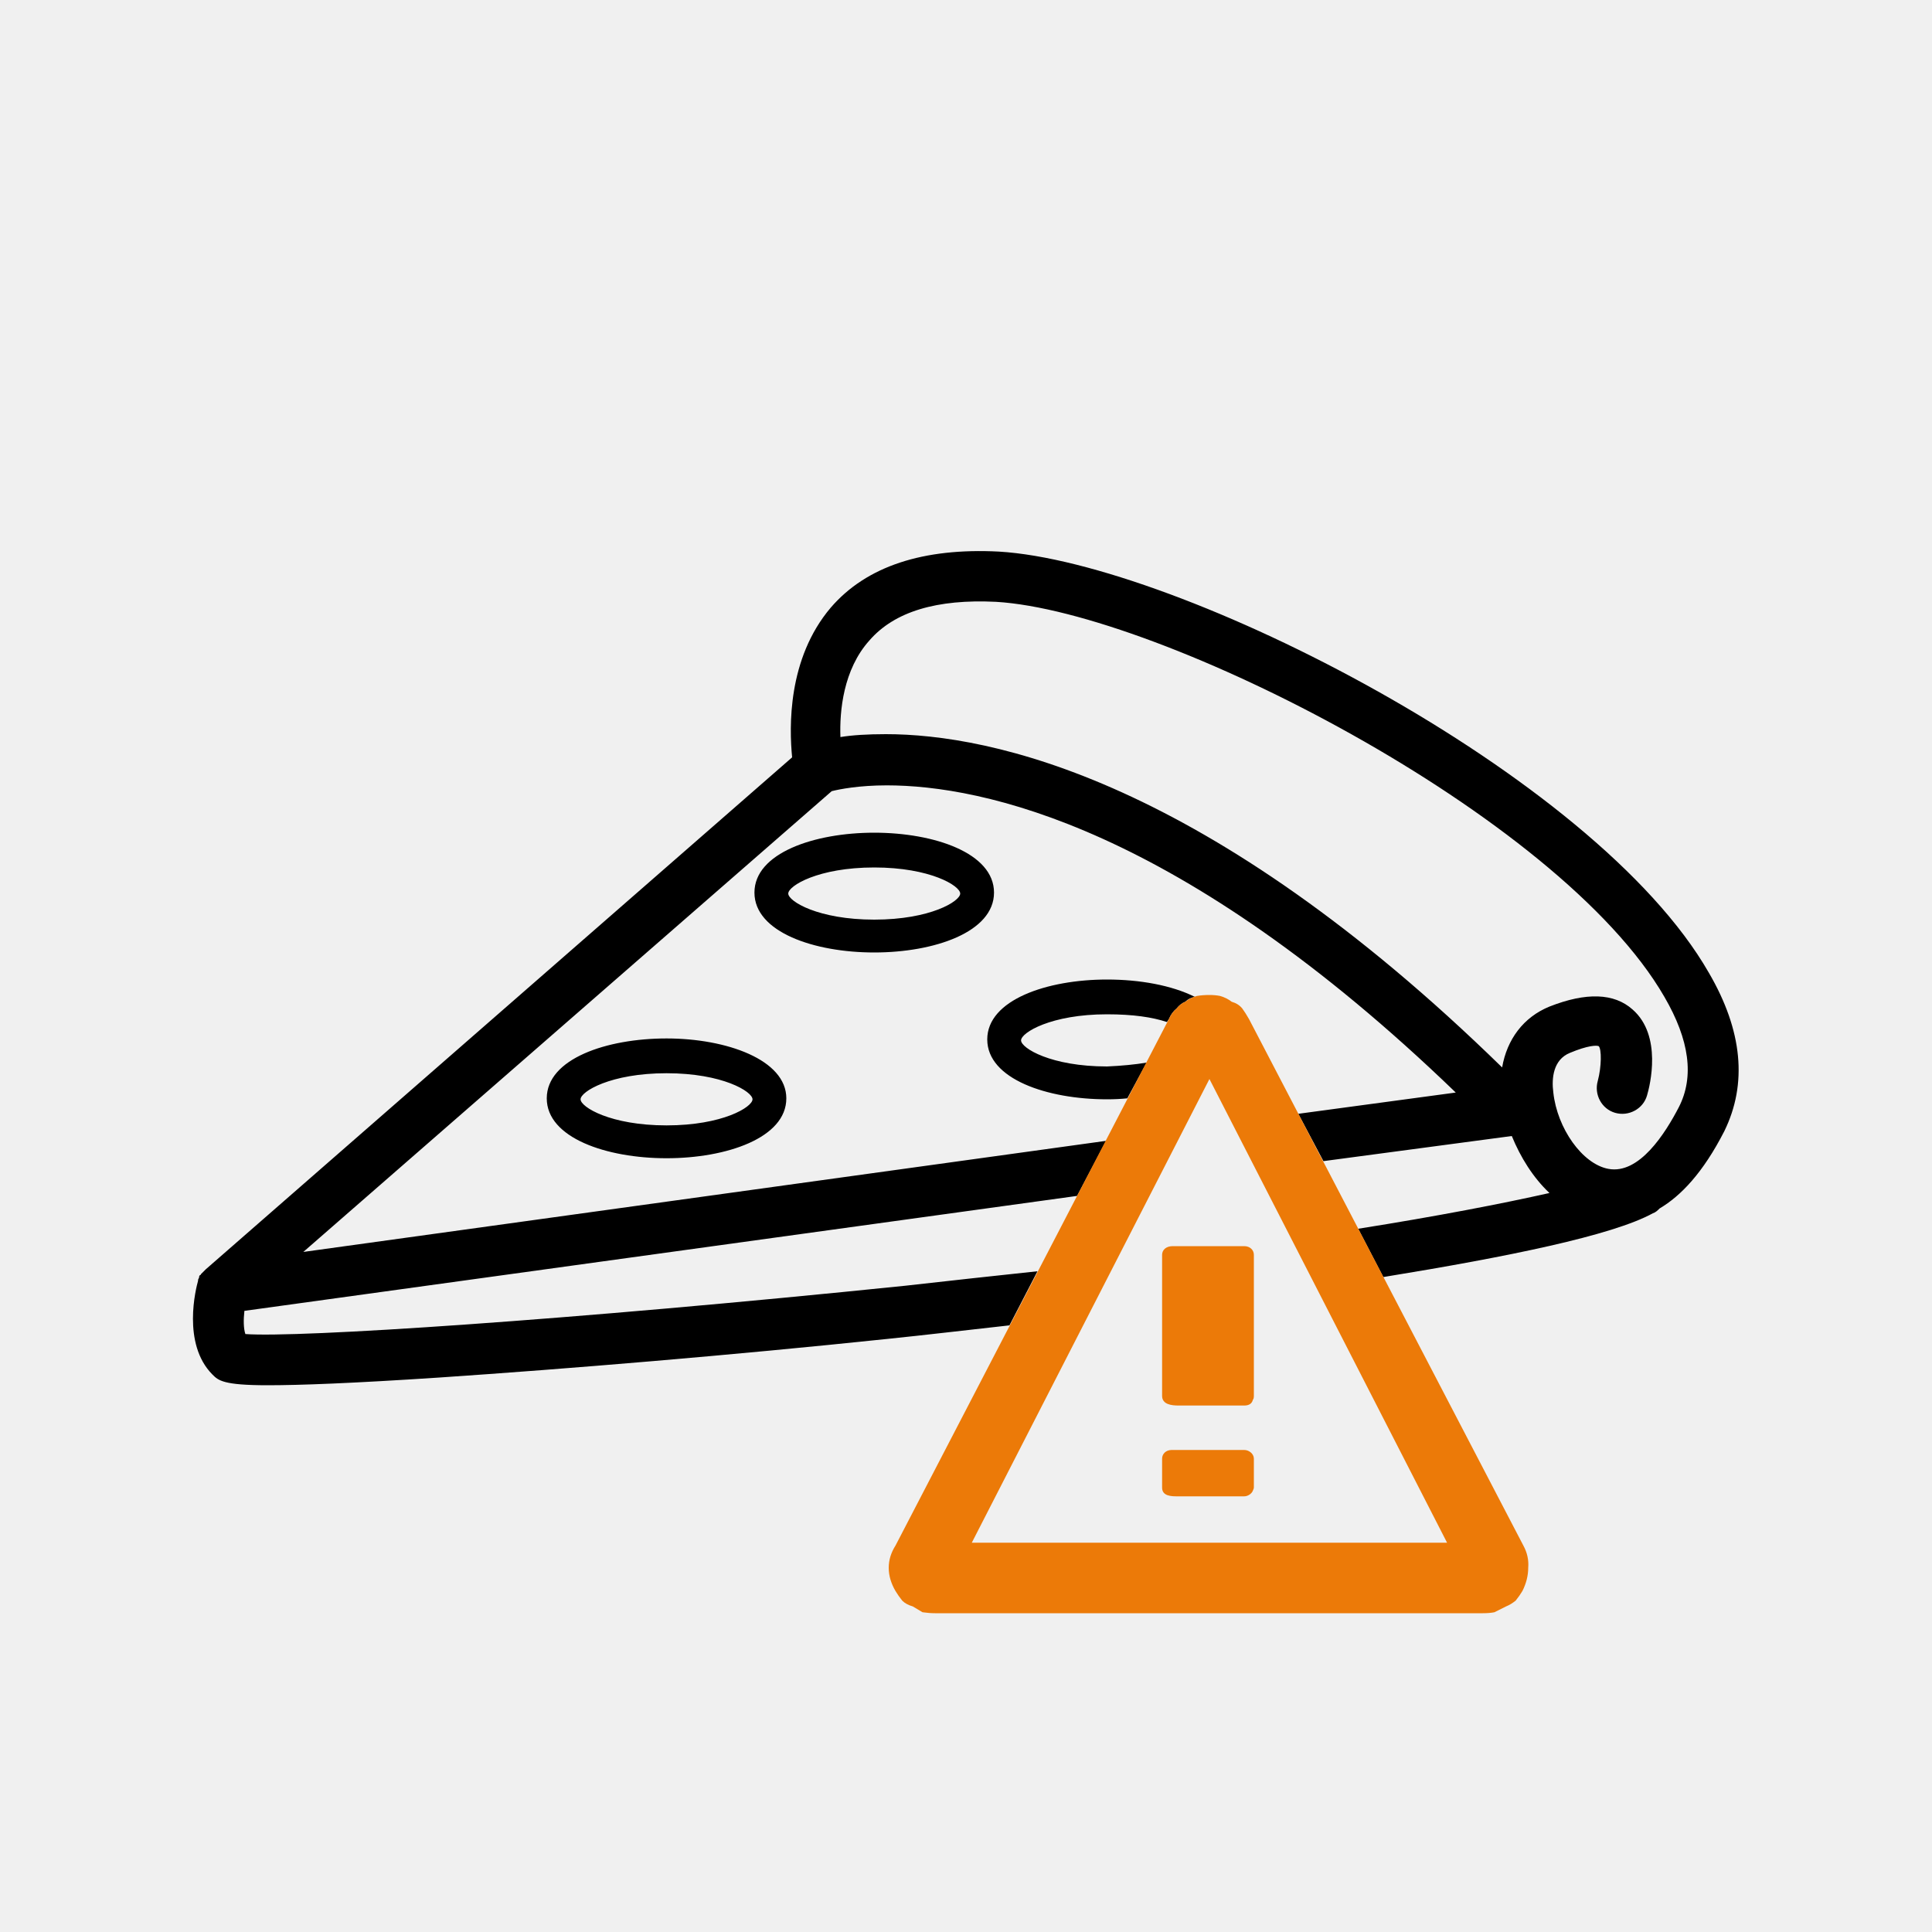
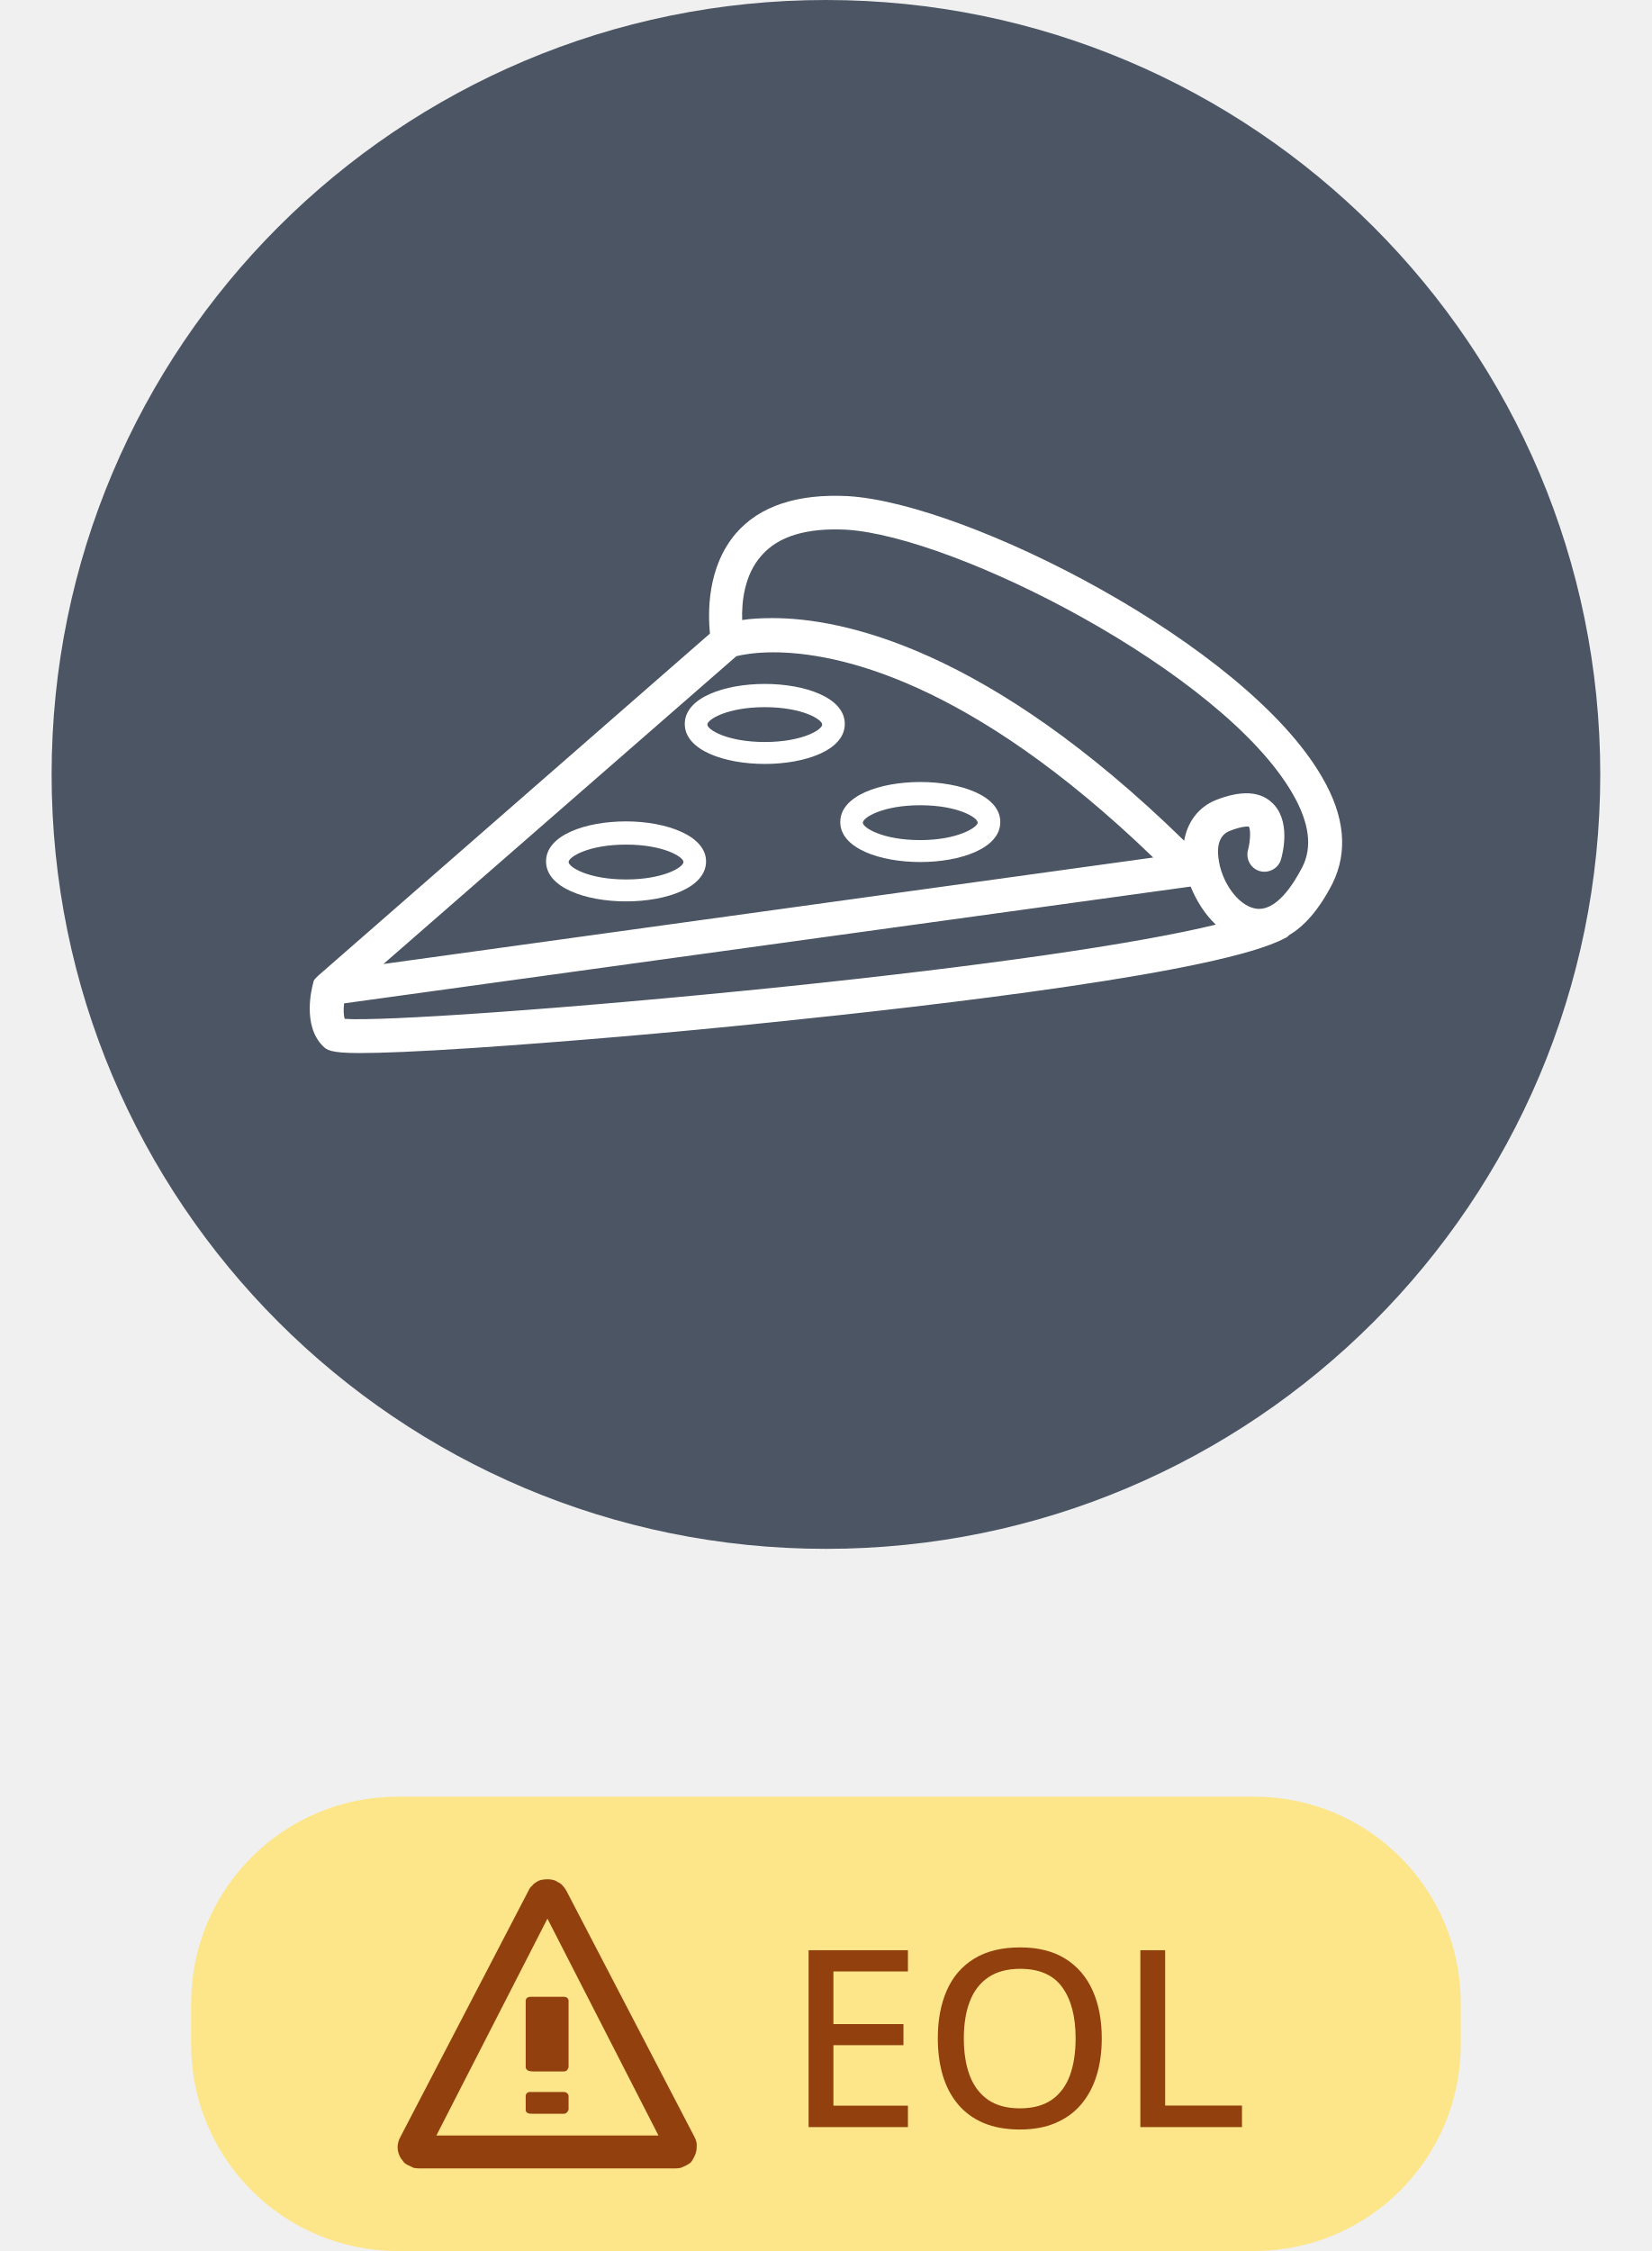
- <svg xmlns="http://www.w3.org/2000/svg" version="1.2" viewBox="0 0 200 200" width="200" height="200">
-   <style>
- 		.s0 { fill: #000000 } 
- 		.s1 { fill: #ec7a08 } 
- 	</style>
-   <path id="Layer" fill-rule="evenodd" class="s0" d="m178.5 117.1c-2.2 4.3-4.5 6.7-6.7 8-0.2 0.2-0.4 0.4-0.7 0.5-4.2 2.3-15 4.5-27.9 6.6l-2.6-5c8.2-1.3 14.9-2.6 19.8-3.7-1.7-1.6-3-3.7-3.9-5.9l-19.5 2.6-2.6-4.9 16.3-2.2c-28.6-27.6-49.1-31.8-58.9-31.8-2.9 0-4.9 0.4-5.7 0.6l-54.7 47.7 83.1-11.5-3 5.7-86.2 11.9c-0.1 0.9-0.1 1.8 0.1 2.4 5.4 0.4 33.2-1.4 68.3-5q7.1-0.8 13.7-1.5l-2.9 5.6c-4.5 0.5-8.7 1-12.6 1.4-16.2 1.7-33.1 3.1-46.4 4-9.1 0.6-14.5 0.8-17.8 0.8-4.6 0-5.1-0.5-5.7-1.1-3.2-3.2-1.7-9-1.5-9.7q0-0.2 0.1-0.3 0-0.2 0.1-0.3c0.1 0 0.1-0.1 0.1-0.1l0.5-0.5 60.7-53c-0.3-3.1-0.5-10.2 4-15.5 3.7-4.3 9.6-6.2 17.4-5.8 18.5 1.1 61.7 23 73.5 43.6 3.5 6 4 11.5 1.6 16.4zm-6.2-13.9c-10.9-18.9-52.3-39.9-69.2-40.9-6.1-0.3-10.5 1-13.1 4-2.7 3-3.1 7.3-3 10 1.2-0.2 2.8-0.3 4.7-0.3 10.8 0 33.2 4.6 63.8 34.5 0.5-2.9 2.2-5.2 4.9-6.3 3.8-1.5 6.7-1.4 8.6 0.3 3.1 2.7 1.8 7.9 1.5 8.9-0.4 1.4-1.9 2.2-3.3 1.8-1.4-0.4-2.2-1.9-1.8-3.3 0.4-1.5 0.4-3.3 0.1-3.6q0 0 0 0c-0.2-0.1-1.1-0.1-3 0.7-1.7 0.7-1.9 2.6-1.7 4.1 0.4 3.7 3 7.4 5.7 7.9 3.2 0.6 5.9-3.7 7.3-6.4q2.4-4.7-1.5-11.4zm-49.6 0.5q-0.5 0.2-0.9 0.7-0.5 0.4-0.8 1.1l-0.2 0.3c-1.5-0.5-3.5-0.8-6.2-0.8-5.8 0-8.9 1.9-8.9 2.7 0 0.8 3.1 2.7 8.9 2.7q2.3-0.1 4.1-0.4l-2 3.7q-1 0.1-2.1 0.1c-6.2 0-12.4-2.1-12.4-6.2 0-4.1 6.2-6.2 12.4-6.2 3.4 0 6.7 0.6 9.1 1.8q-0.6 0.1-1 0.5zm-19.8-11.3c0 4.1-6.2 6.2-12.4 6.2-6.2 0-12.4-2.1-12.4-6.2 0-4.1 6.2-6.2 12.4-6.2 6.2 0 12.4 2.1 12.4 6.2zm-3.5 0.1c0-0.8-3.1-2.7-8.9-2.7-5.8 0-8.9 1.9-8.9 2.7 0 0.8 3.1 2.7 8.9 2.7 5.8 0 8.9-1.9 8.9-2.7zm-42.8 21.2c0-4.1 6.2-6.2 12.4-6.2 6.2 0 12.4 2.2 12.4 6.2 0 4.1-6.2 6.2-12.4 6.2-6.2 0-12.4-2.1-12.4-6.2zm3.5 0.1c0 0.8 3.1 2.7 8.9 2.7 5.8 0 8.9-1.9 8.9-2.7 0-0.8-3.1-2.7-8.9-2.7-5.8 0-8.9 1.9-8.9 2.7z" />
-   <path id="Layer" fill-rule="evenodd" class="s1" d="m125.2 103q0.6 0 1.1 0.1 0.7 0.2 1.2 0.6 0.7 0.2 1.1 0.7 0.3 0.4 0.7 1.1l28.4 54.5q0.6 1.1 0.5 2.3 0 1.2-0.6 2.4-0.3 0.5-0.7 1-0.5 0.4-1 0.6-0.6 0.3-1.2 0.6-0.5 0.1-1.2 0.1h-56.7q-0.6 0-1.3-0.1-0.5-0.3-1-0.6-0.7-0.2-1.1-0.6-0.4-0.5-0.7-1-0.7-1.2-0.7-2.4 0-1.2 0.7-2.3l28.3-54.5q0.3-0.7 0.8-1.1 0.4-0.5 0.9-0.7 0.5-0.4 1.2-0.6 0.6-0.1 1.3-0.1zm-24.6 56.7h49.2l-24.6-48zm29.1-5.4c-0.1 0.3-0.5 0.6-0.9 0.6q-1.4 0-2.7 0-2.1 0-4.2 0c-0.6 0-1.6 0-1.6-0.9v-3c0-0.5 0.4-0.9 1-0.9h7.5c0.5 0 1 0.4 1 0.9v3q0 0.1-0.1 0.3zm0-9.4c-0.1 0.4-0.4 0.6-0.9 0.6q-1.3 0-2.7 0-2.1 0-4.1 0c-0.7 0-1.7-0.1-1.7-1v-14.6c0-0.5 0.4-0.9 1.1-0.9h7.4c0.6 0 1 0.4 1 0.9v14.6q0 0.3-0.1 0.4z" />
+ <svg xmlns="http://www.w3.org/2000/svg" width="80" height="109" viewBox="0 0 80 109" fill="none">
+   <rect x="2.5" width="75" height="75" rx="37.5" fill="#4B5563" />
+   <path fill-rule="evenodd" clip-rule="evenodd" d="M33.163 35.055C33.163 33.774 35.101 33.118 37.038 33.118C38.975 33.118 40.913 33.774 40.913 35.055C40.913 36.336 38.975 36.992 37.038 36.992C35.101 36.992 33.163 36.336 33.163 35.055ZM34.257 35.086C34.257 35.336 35.226 35.93 37.038 35.93C38.85 35.93 39.819 35.336 39.819 35.086C39.819 34.836 38.85 34.243 37.038 34.243C35.226 34.243 34.257 34.836 34.257 35.086Z" fill="white" />
+   <path fill-rule="evenodd" clip-rule="evenodd" d="M44.569 37.867C42.632 37.867 40.694 38.524 40.694 39.805C40.694 41.086 42.632 41.742 44.569 41.742C46.506 41.742 48.444 41.086 48.444 39.805C48.444 38.524 46.506 37.867 44.569 37.867ZM44.569 40.68C42.757 40.68 41.788 40.086 41.788 39.836C41.788 39.586 42.757 38.992 44.569 38.992C46.381 38.992 47.35 39.586 47.35 39.836C47.35 40.055 46.381 40.68 44.569 40.68Z" fill="white" />
+   <path fill-rule="evenodd" clip-rule="evenodd" d="M26.445 41.711C26.445 40.43 28.382 39.774 30.32 39.774C32.257 39.774 34.194 40.461 34.194 41.711C34.194 42.992 32.257 43.648 30.32 43.648C28.382 43.648 26.445 42.992 26.445 41.711ZM27.538 41.742C27.538 41.992 28.507 42.586 30.32 42.586C32.132 42.586 33.101 41.992 33.101 41.742C33.101 41.492 32.132 40.898 30.32 40.898C28.507 40.898 27.538 41.492 27.538 41.742Z" fill="white" />
+   <path fill-rule="evenodd" clip-rule="evenodd" d="M41.069 24.024C46.85 24.368 60.349 31.212 64.037 37.649C65.13 39.524 65.287 41.242 64.537 42.773C63.849 44.117 63.13 44.867 62.443 45.273C62.381 45.336 62.318 45.398 62.224 45.43C59.162 47.086 45.413 48.679 37.475 49.492C32.413 50.023 27.132 50.461 22.976 50.742C20.133 50.929 18.445 50.992 17.414 50.992C15.976 50.992 15.82 50.836 15.633 50.648C14.633 49.648 15.102 47.836 15.164 47.617C15.164 47.592 15.169 47.566 15.177 47.541C15.189 47.504 15.208 47.467 15.226 47.429C15.258 47.429 15.258 47.398 15.258 47.398L15.414 47.242L34.382 30.68C34.288 29.712 34.226 27.493 35.632 25.837C36.788 24.493 38.632 23.899 41.069 24.024ZM60.787 43.992C61.787 44.18 62.63 42.836 63.068 41.992C63.568 41.023 63.412 39.836 62.599 38.43C59.193 32.524 46.256 25.962 40.975 25.649C39.069 25.555 37.694 25.962 36.882 26.899C36.038 27.837 35.913 29.18 35.944 30.024C36.319 29.962 36.819 29.93 37.413 29.93C40.788 29.93 47.788 31.368 57.349 40.711C57.506 39.805 58.037 39.086 58.881 38.742C60.068 38.274 60.974 38.305 61.568 38.836C62.537 39.68 62.131 41.305 62.037 41.617C61.912 42.055 61.443 42.305 61.006 42.18C60.568 42.055 60.318 41.586 60.443 41.149C60.568 40.68 60.568 40.117 60.474 40.024C60.443 40.024 60.162 39.992 59.537 40.242C59.006 40.461 58.943 41.055 59.006 41.523C59.131 42.68 59.943 43.836 60.787 43.992ZM16.664 48.586C16.633 48.867 16.633 49.148 16.695 49.336C18.383 49.461 27.07 48.898 38.038 47.773C47.663 46.773 55.037 45.711 58.881 44.773C58.35 44.273 57.943 43.617 57.662 42.93L16.664 48.586ZM37.444 31.587C36.538 31.587 35.913 31.712 35.663 31.774L18.57 46.68L55.85 41.523C46.913 32.899 40.507 31.587 37.444 31.587Z" fill="white" />
+   <rect x="9.256" y="87" width="61.489" height="22" rx="10" fill="#FDE68A" />
+   <path fill-rule="evenodd" clip-rule="evenodd" d="M26.512 91C26.607 91 26.692 91.01 26.768 91.028C26.863 91.047 26.948 91.085 27.024 91.142C27.119 91.18 27.195 91.237 27.252 91.313C27.309 91.37 27.366 91.446 27.422 91.541L33.626 103.463C33.721 103.634 33.759 103.805 33.74 103.976C33.74 104.146 33.692 104.317 33.597 104.488C33.559 104.564 33.512 104.64 33.455 104.715C33.379 104.772 33.303 104.82 33.227 104.858C33.151 104.896 33.066 104.934 32.971 104.972C32.895 104.991 32.81 105 32.715 105H20.309C20.214 105 20.119 104.991 20.024 104.972C19.948 104.934 19.872 104.896 19.797 104.858C19.702 104.82 19.626 104.772 19.569 104.715C19.512 104.64 19.455 104.564 19.398 104.488C19.303 104.317 19.256 104.146 19.256 103.976C19.256 103.805 19.303 103.634 19.398 103.463L25.601 91.541C25.639 91.446 25.696 91.37 25.772 91.313C25.829 91.237 25.895 91.18 25.971 91.142C26.047 91.085 26.133 91.047 26.227 91.028C26.322 91.01 26.417 91 26.512 91ZM21.134 103.407H31.89L26.512 92.906L21.134 103.407ZM27.508 102.211C27.479 102.297 27.394 102.354 27.309 102.354C27.1 102.354 26.901 102.354 26.711 102.354C26.408 102.354 26.104 102.354 25.801 102.354C25.658 102.354 25.459 102.354 25.459 102.154V101.5C25.459 101.386 25.544 101.301 25.658 101.301H27.309C27.422 101.301 27.536 101.386 27.536 101.5V102.154C27.536 102.173 27.527 102.192 27.508 102.211ZM27.508 100.163C27.479 100.248 27.422 100.305 27.309 100.305C27.119 100.305 26.92 100.305 26.711 100.305C26.408 100.305 26.114 100.305 25.829 100.305C25.658 100.305 25.459 100.276 25.459 100.077V96.89C25.459 96.776 25.544 96.691 25.687 96.691H27.309C27.451 96.691 27.536 96.776 27.536 96.89V100.077C27.536 100.115 27.527 100.144 27.508 100.163Z" fill="#92400E" />
+   <path d="M43.971 103H39.16V94.434H43.971V95.465H40.362V98.014H43.754V99.033H40.362V101.963H43.971V103ZM53.358 98.705C53.358 99.365 53.274 99.967 53.106 100.51C52.938 101.049 52.688 101.514 52.356 101.904C52.028 102.291 51.615 102.59 51.119 102.801C50.627 103.012 50.051 103.117 49.391 103.117C48.719 103.117 48.133 103.012 47.633 102.801C47.137 102.59 46.725 102.289 46.397 101.898C46.069 101.508 45.822 101.041 45.658 100.498C45.498 99.955 45.418 99.353 45.418 98.693C45.418 97.814 45.563 97.045 45.852 96.385C46.141 95.725 46.58 95.213 47.17 94.85C47.764 94.482 48.51 94.299 49.408 94.299C50.276 94.299 51.002 94.481 51.588 94.844C52.174 95.207 52.615 95.719 52.912 96.379C53.209 97.035 53.358 97.811 53.358 98.705ZM46.678 98.705C46.678 99.4 46.774 100.002 46.965 100.51C47.16 101.014 47.457 101.404 47.856 101.682C48.258 101.955 48.77 102.092 49.391 102.092C50.02 102.092 50.533 101.955 50.932 101.682C51.33 101.404 51.623 101.014 51.811 100.51C51.998 100.002 52.092 99.4 52.092 98.705C52.092 97.65 51.877 96.826 51.447 96.232C51.018 95.635 50.338 95.336 49.408 95.336C48.783 95.336 48.27 95.473 47.867 95.746C47.465 96.016 47.166 96.402 46.971 96.906C46.776 97.406 46.678 98.006 46.678 98.705ZM55.227 103V94.434H56.428V101.957H60.149V103H55.227Z" fill="#92400E" />
</svg>
